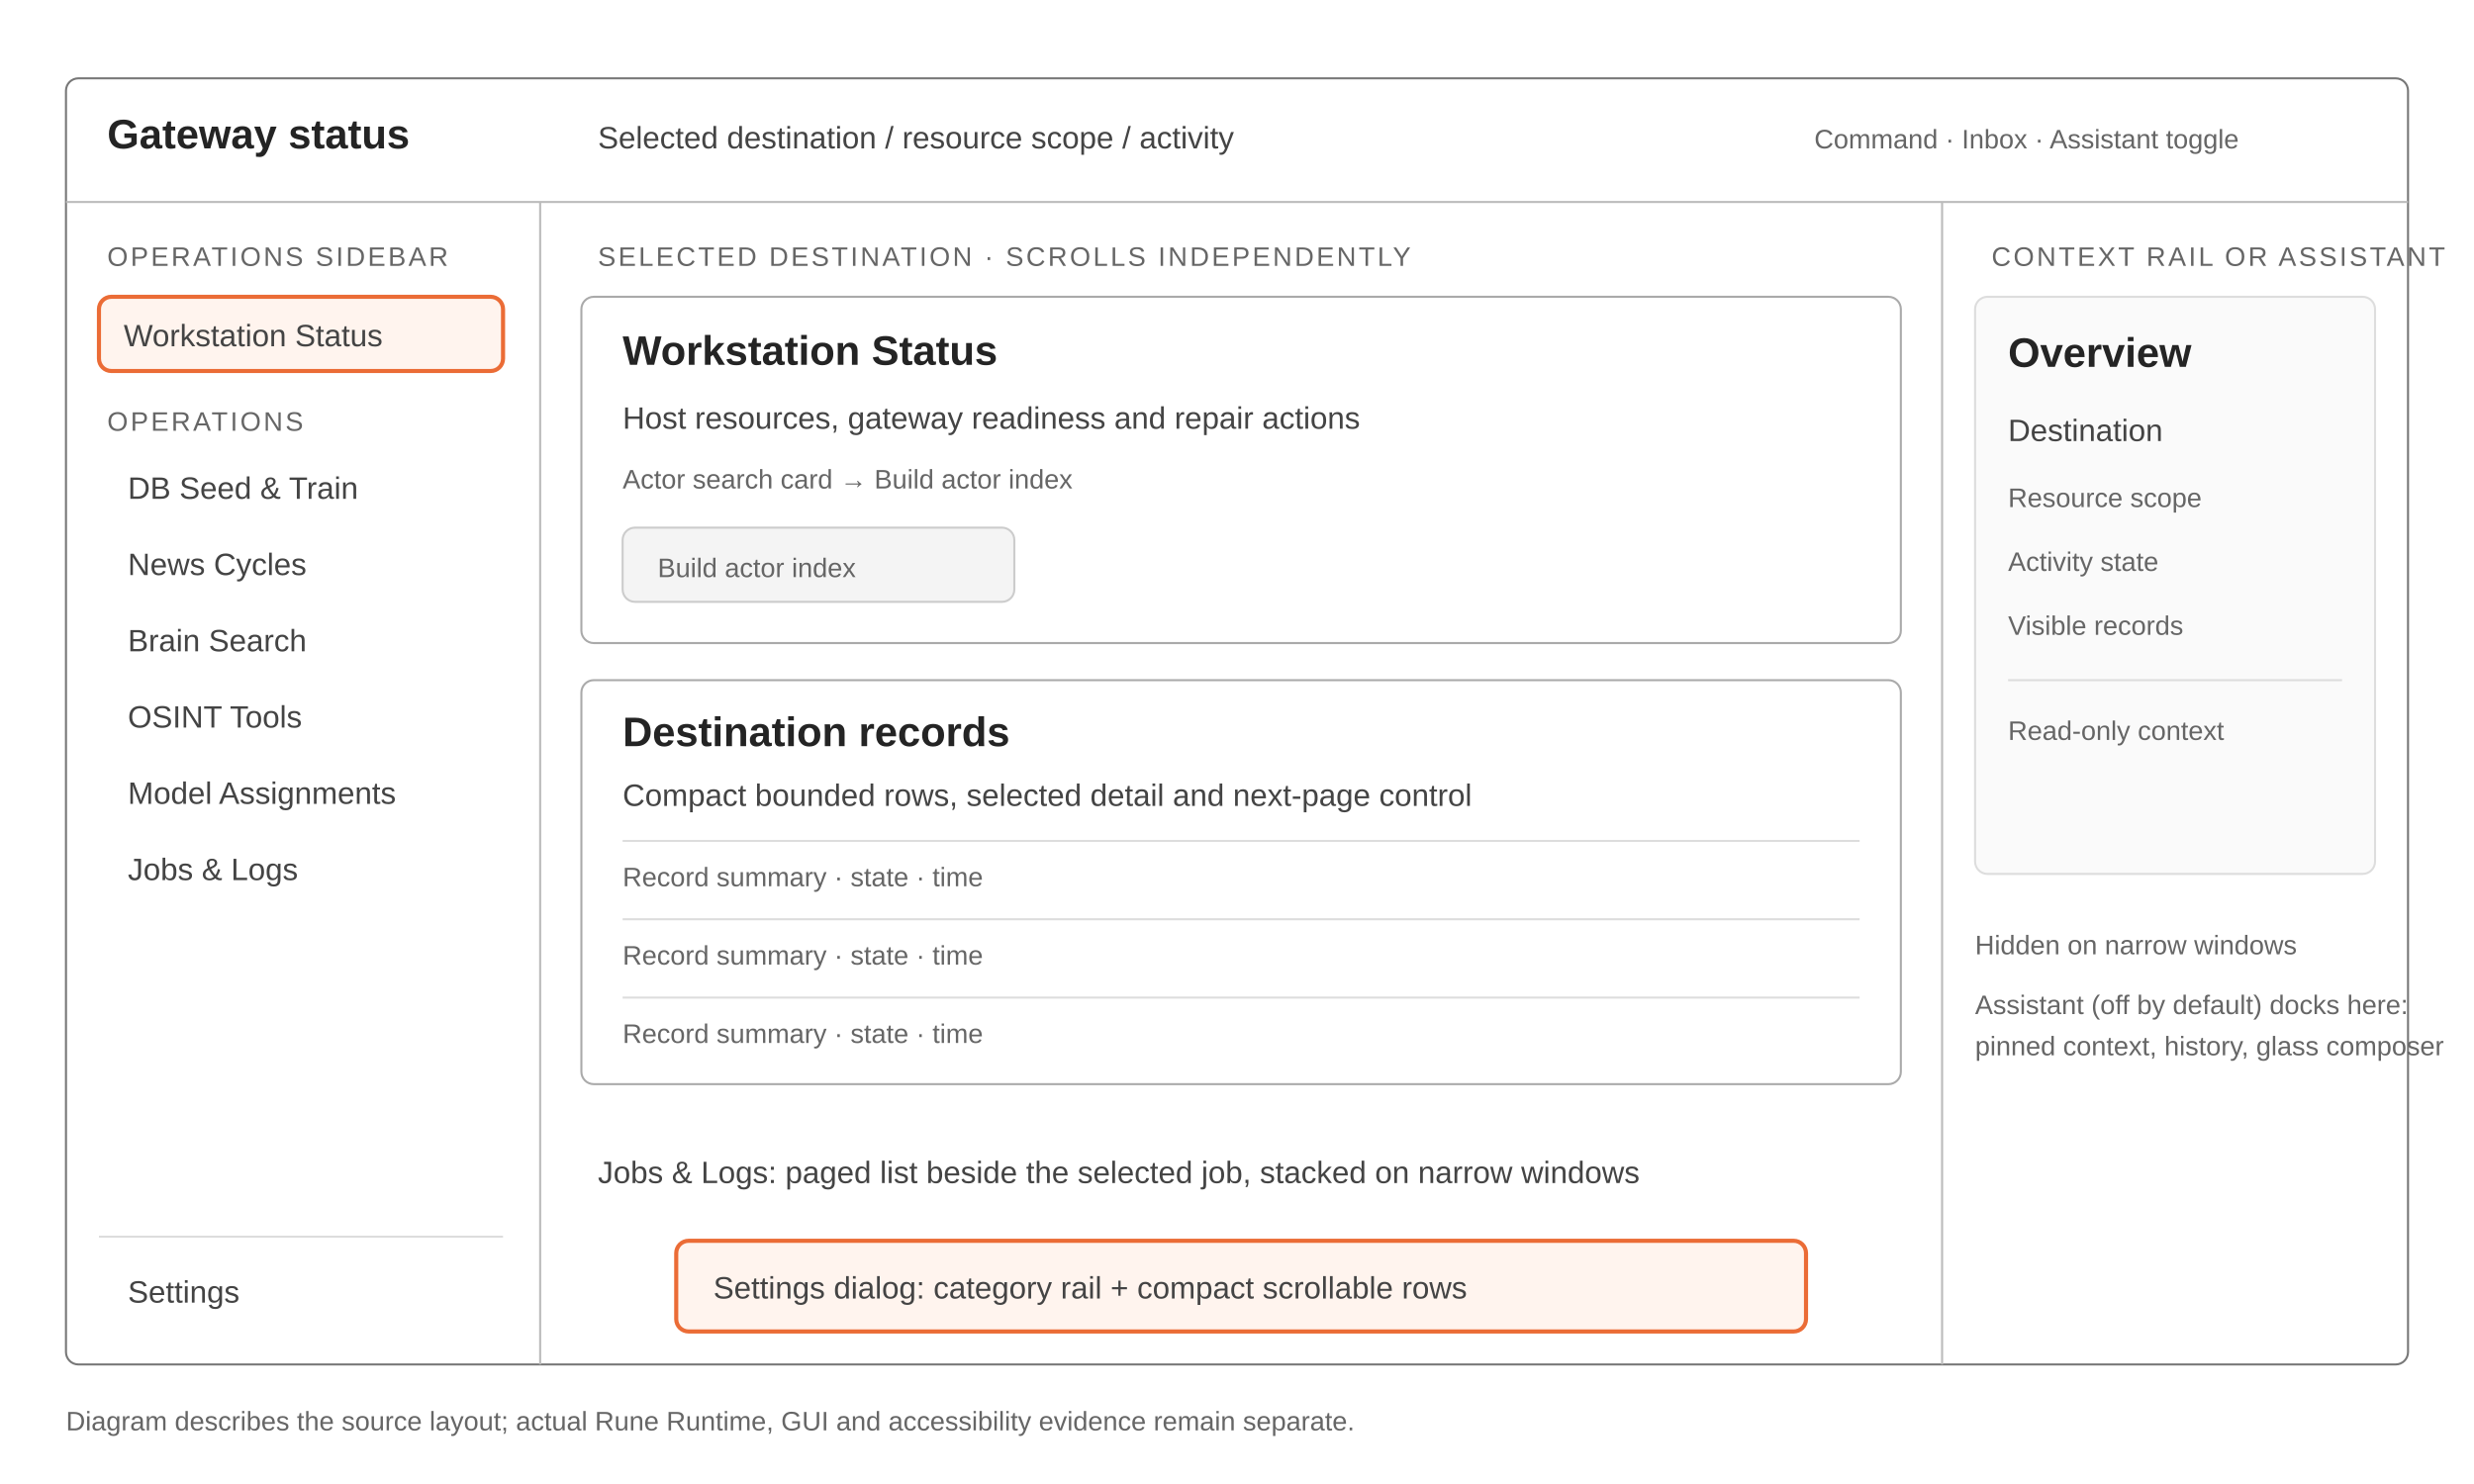
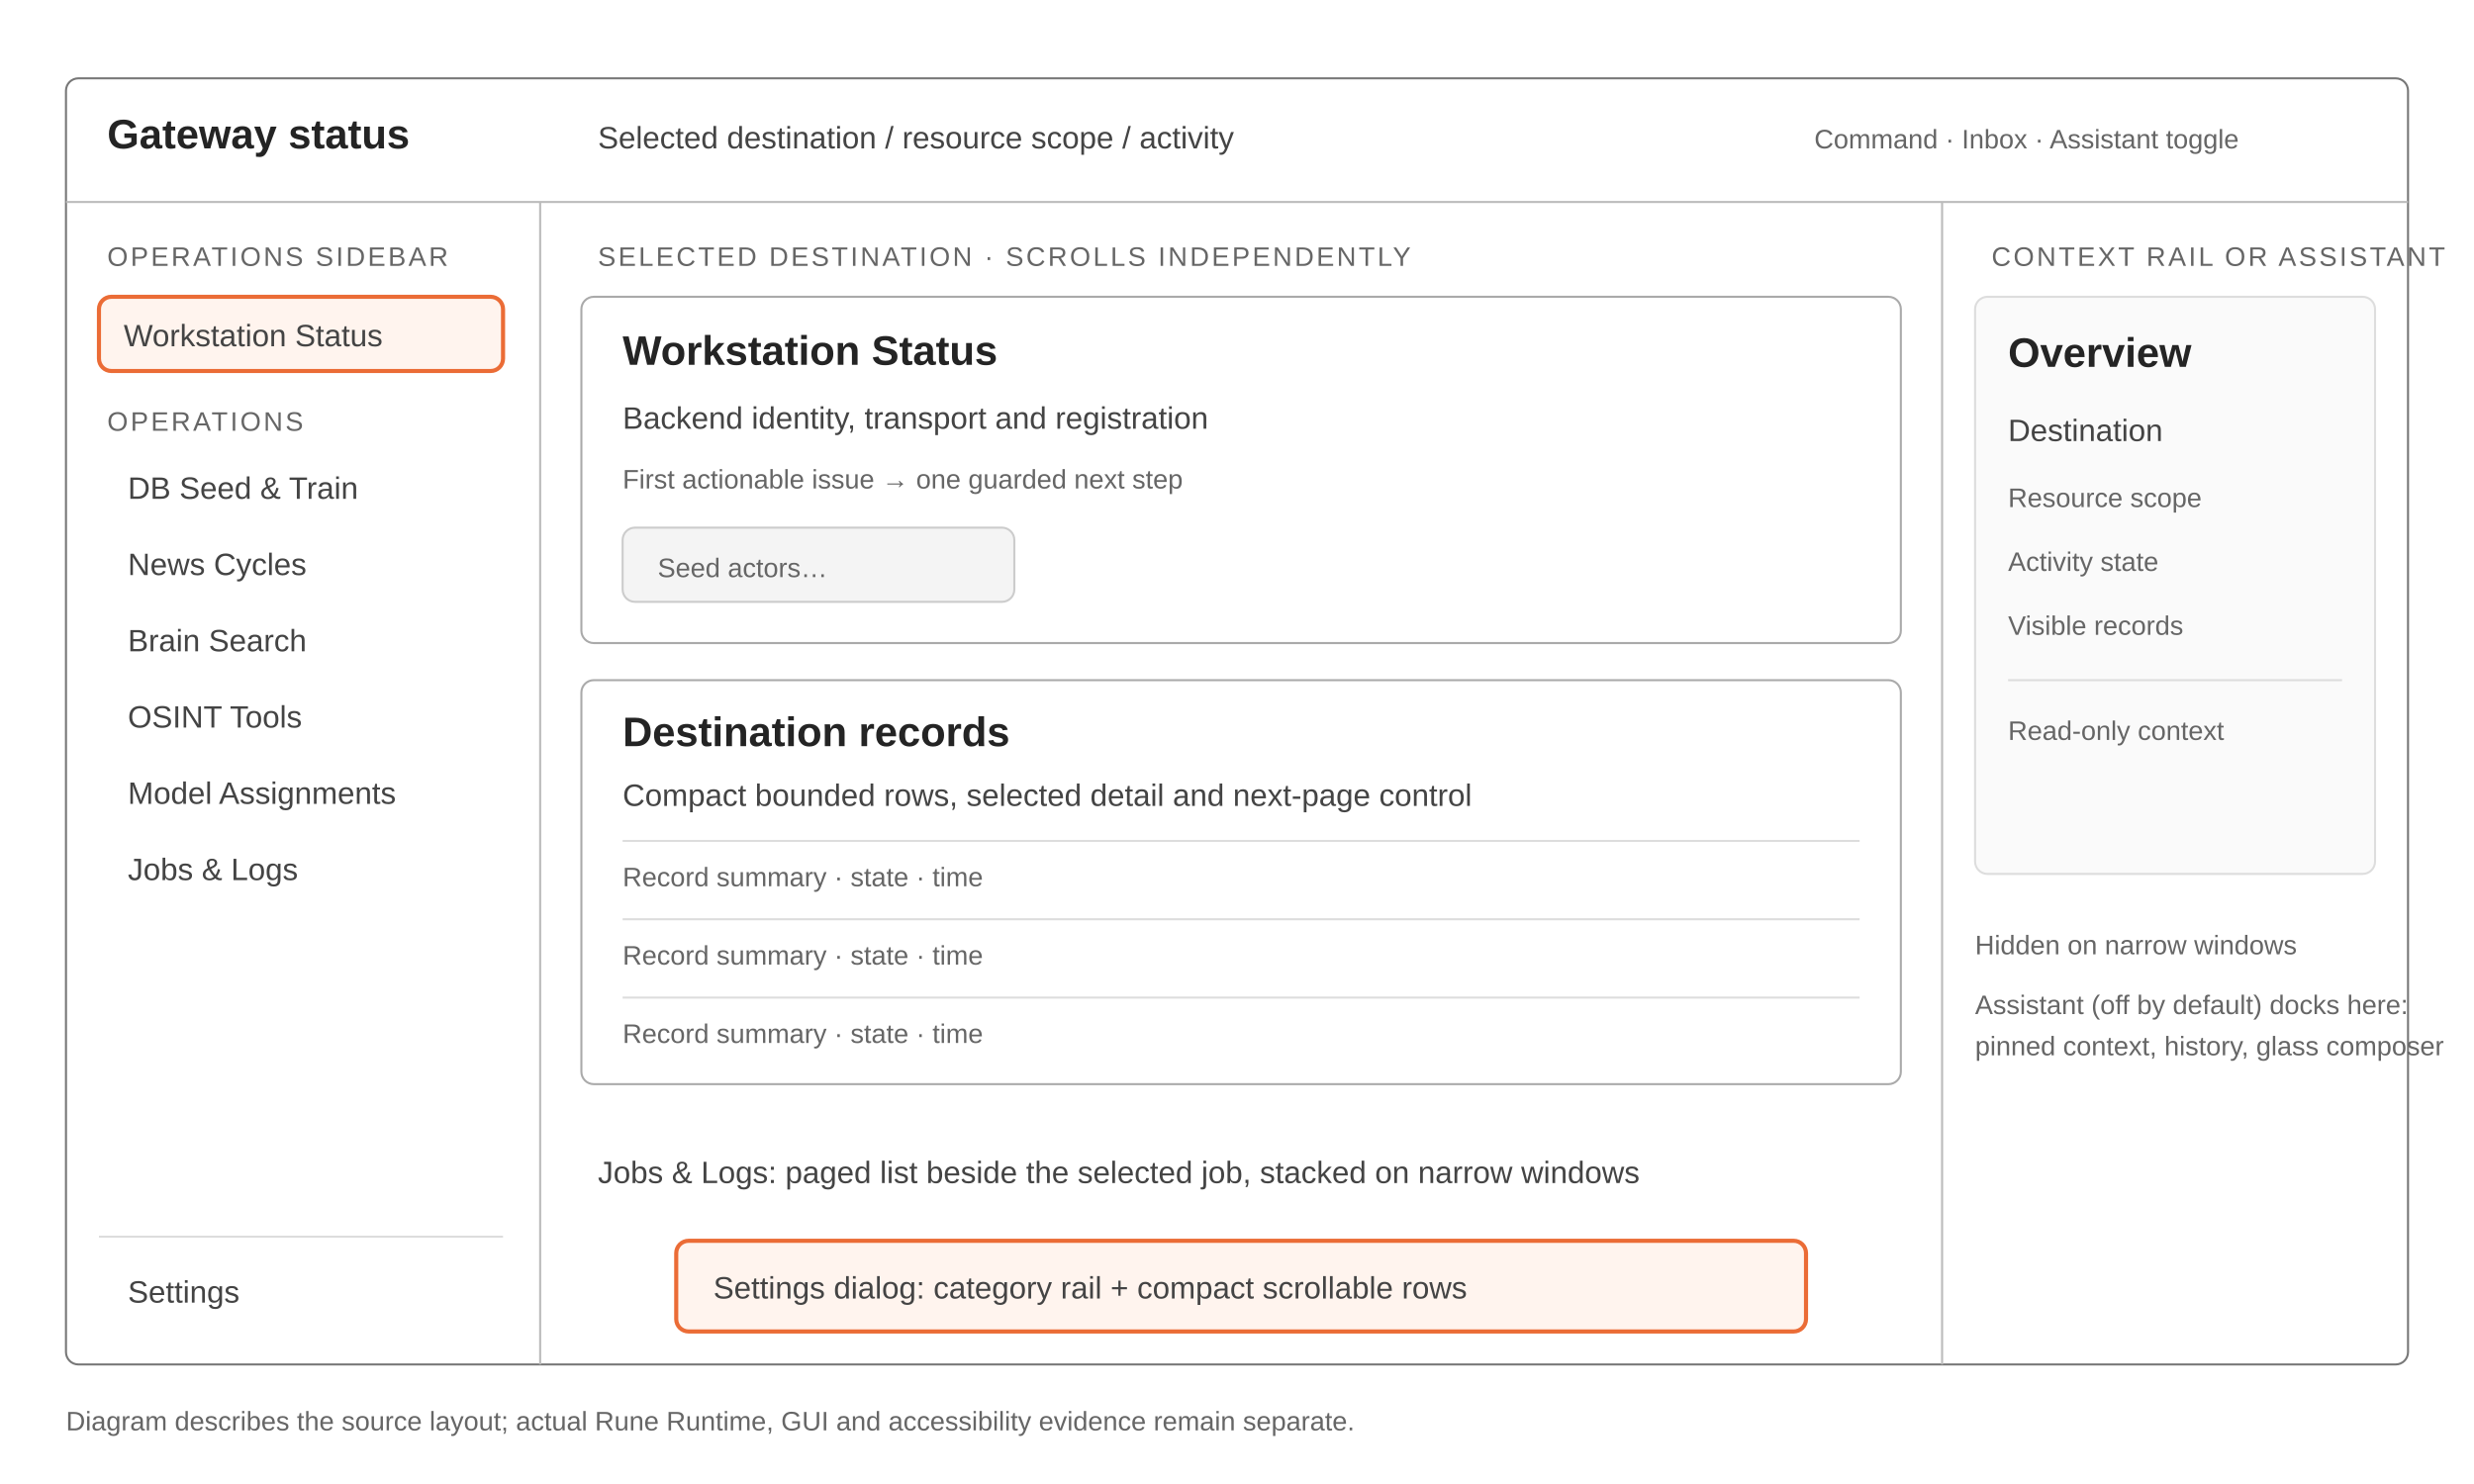
<svg xmlns="http://www.w3.org/2000/svg" viewBox="0 0 1200 720" role="img" aria-labelledby="native-workstation-layout-title native-workstation-layout-desc">
  <style>text{font-family:Geist,Arial,sans-serif;fill:#242424}.zone{font-size:13px;letter-spacing:1.2px;fill:#666}.label{font-size:20px;font-weight:600}.note{font-size:15px;fill:#444}.small{font-size:13px;fill:#666}.node{fill:#fff;stroke:#aaa;stroke-width:1}.focus{fill:#fff4ee;stroke:#eb6c36;stroke-width:2}.lane{fill:#fafafa;stroke:#ddd;stroke-width:1}.pill{fill:#f4f4f4;stroke:#ccc;stroke-width:1}</style>
  <rect width="1200" height="720" fill="#fff" />
  <rect x="32" y="38" width="1136" height="624" rx="6" fill="#fff" stroke="#777" />
  <path d="M 32 98 H 1168 M 262 98 V 662 M 942 98 V 662" stroke="#bbb" />
  <text x="52" y="72" class="label">Gateway status</text>
  <text x="290" y="72" class="note">Selected destination / resource scope / activity</text>
  <text x="880" y="72" class="small">Command · Inbox · Assistant toggle</text>
  <text x="52" y="129" class="zone">OPERATIONS SIDEBAR</text>
  <rect x="48" y="144" width="196" height="36" rx="6" class="focus" />
  <text x="60" y="168" class="note">Workstation Status</text>
  <text x="52" y="209" class="zone">OPERATIONS</text>
  <text x="62" y="242" class="note">DB Seed &amp; Train</text>
  <text x="62" y="279" class="note">News Cycles</text>
  <text x="62" y="316" class="note">Brain Search</text>
  <text x="62" y="353" class="note">OSINT Tools</text>
  <text x="62" y="390" class="note">Model Assignments</text>
  <text x="62" y="427" class="note">Jobs &amp; Logs</text>
  <path d="M 48 600 H 244" stroke="#ddd" />
  <text x="62" y="632" class="note">Settings</text>
  <text x="290" y="129" class="zone">SELECTED DESTINATION · SCROLLS INDEPENDENTLY</text>
  <rect x="282" y="144" width="640" height="168" rx="6" class="node" />
  <text x="302" y="177" class="label">Workstation Status</text>
-   <text x="302" y="208" class="note">Host resources, gateway readiness and repair actions</text>
-   <text x="302" y="237" class="small">Actor search card → Build actor index</text>
+   <text x="302" y="208" class="note">Backend identity, transport and registration</text>
+   <text x="302" y="237" class="small">First actionable issue → one guarded next step</text>
  <rect x="302" y="256" width="190" height="36" rx="6" class="pill" />
-   <text x="319" y="280" class="small">Build actor index</text>
+   <text x="319" y="280" class="small">Seed actors…</text>
  <rect x="282" y="330" width="640" height="196" rx="6" class="node" />
  <text x="302" y="362" class="label">Destination records</text>
  <text x="302" y="391" class="note">Compact bounded rows, selected detail and next-page control</text>
  <path d="M 302 408 H 902 M 302 446 H 902 M 302 484 H 902" stroke="#ddd" />
  <text x="302" y="430" class="small">Record summary · state · time</text>
  <text x="302" y="468" class="small">Record summary · state · time</text>
  <text x="302" y="506" class="small">Record summary · state · time</text>
  <text x="290" y="574" class="note">Jobs &amp; Logs: paged list beside the selected job, stacked on narrow windows</text>
  <text x="966" y="129" class="zone">CONTEXT RAIL OR ASSISTANT</text>
  <rect x="958" y="144" width="194" height="280" rx="6" class="lane" />
  <text x="974" y="178" class="label">Overview</text>
  <text x="974" y="214" class="note">Destination</text>
  <text x="974" y="246" class="small">Resource scope</text>
  <text x="974" y="277" class="small">Activity state</text>
  <text x="974" y="308" class="small">Visible records</text>
  <path d="M 974 330 H 1136" stroke="#ddd" />
  <text x="974" y="359" class="small">Read-only context</text>
  <text x="958" y="463" class="small">Hidden on narrow windows</text>
  <text x="958" y="492" class="small">Assistant (off by default) docks here:</text>
  <text x="958" y="512" class="small">pinned context, history, glass composer</text>
  <rect x="328" y="602" width="548" height="44" rx="6" class="focus" />
  <text x="346" y="630" class="note">Settings dialog: category rail + compact scrollable rows</text>
  <text x="32" y="694" class="small">Diagram describes the source layout; actual Rune Runtime, GUI and accessibility evidence remain separate.</text>
</svg>
